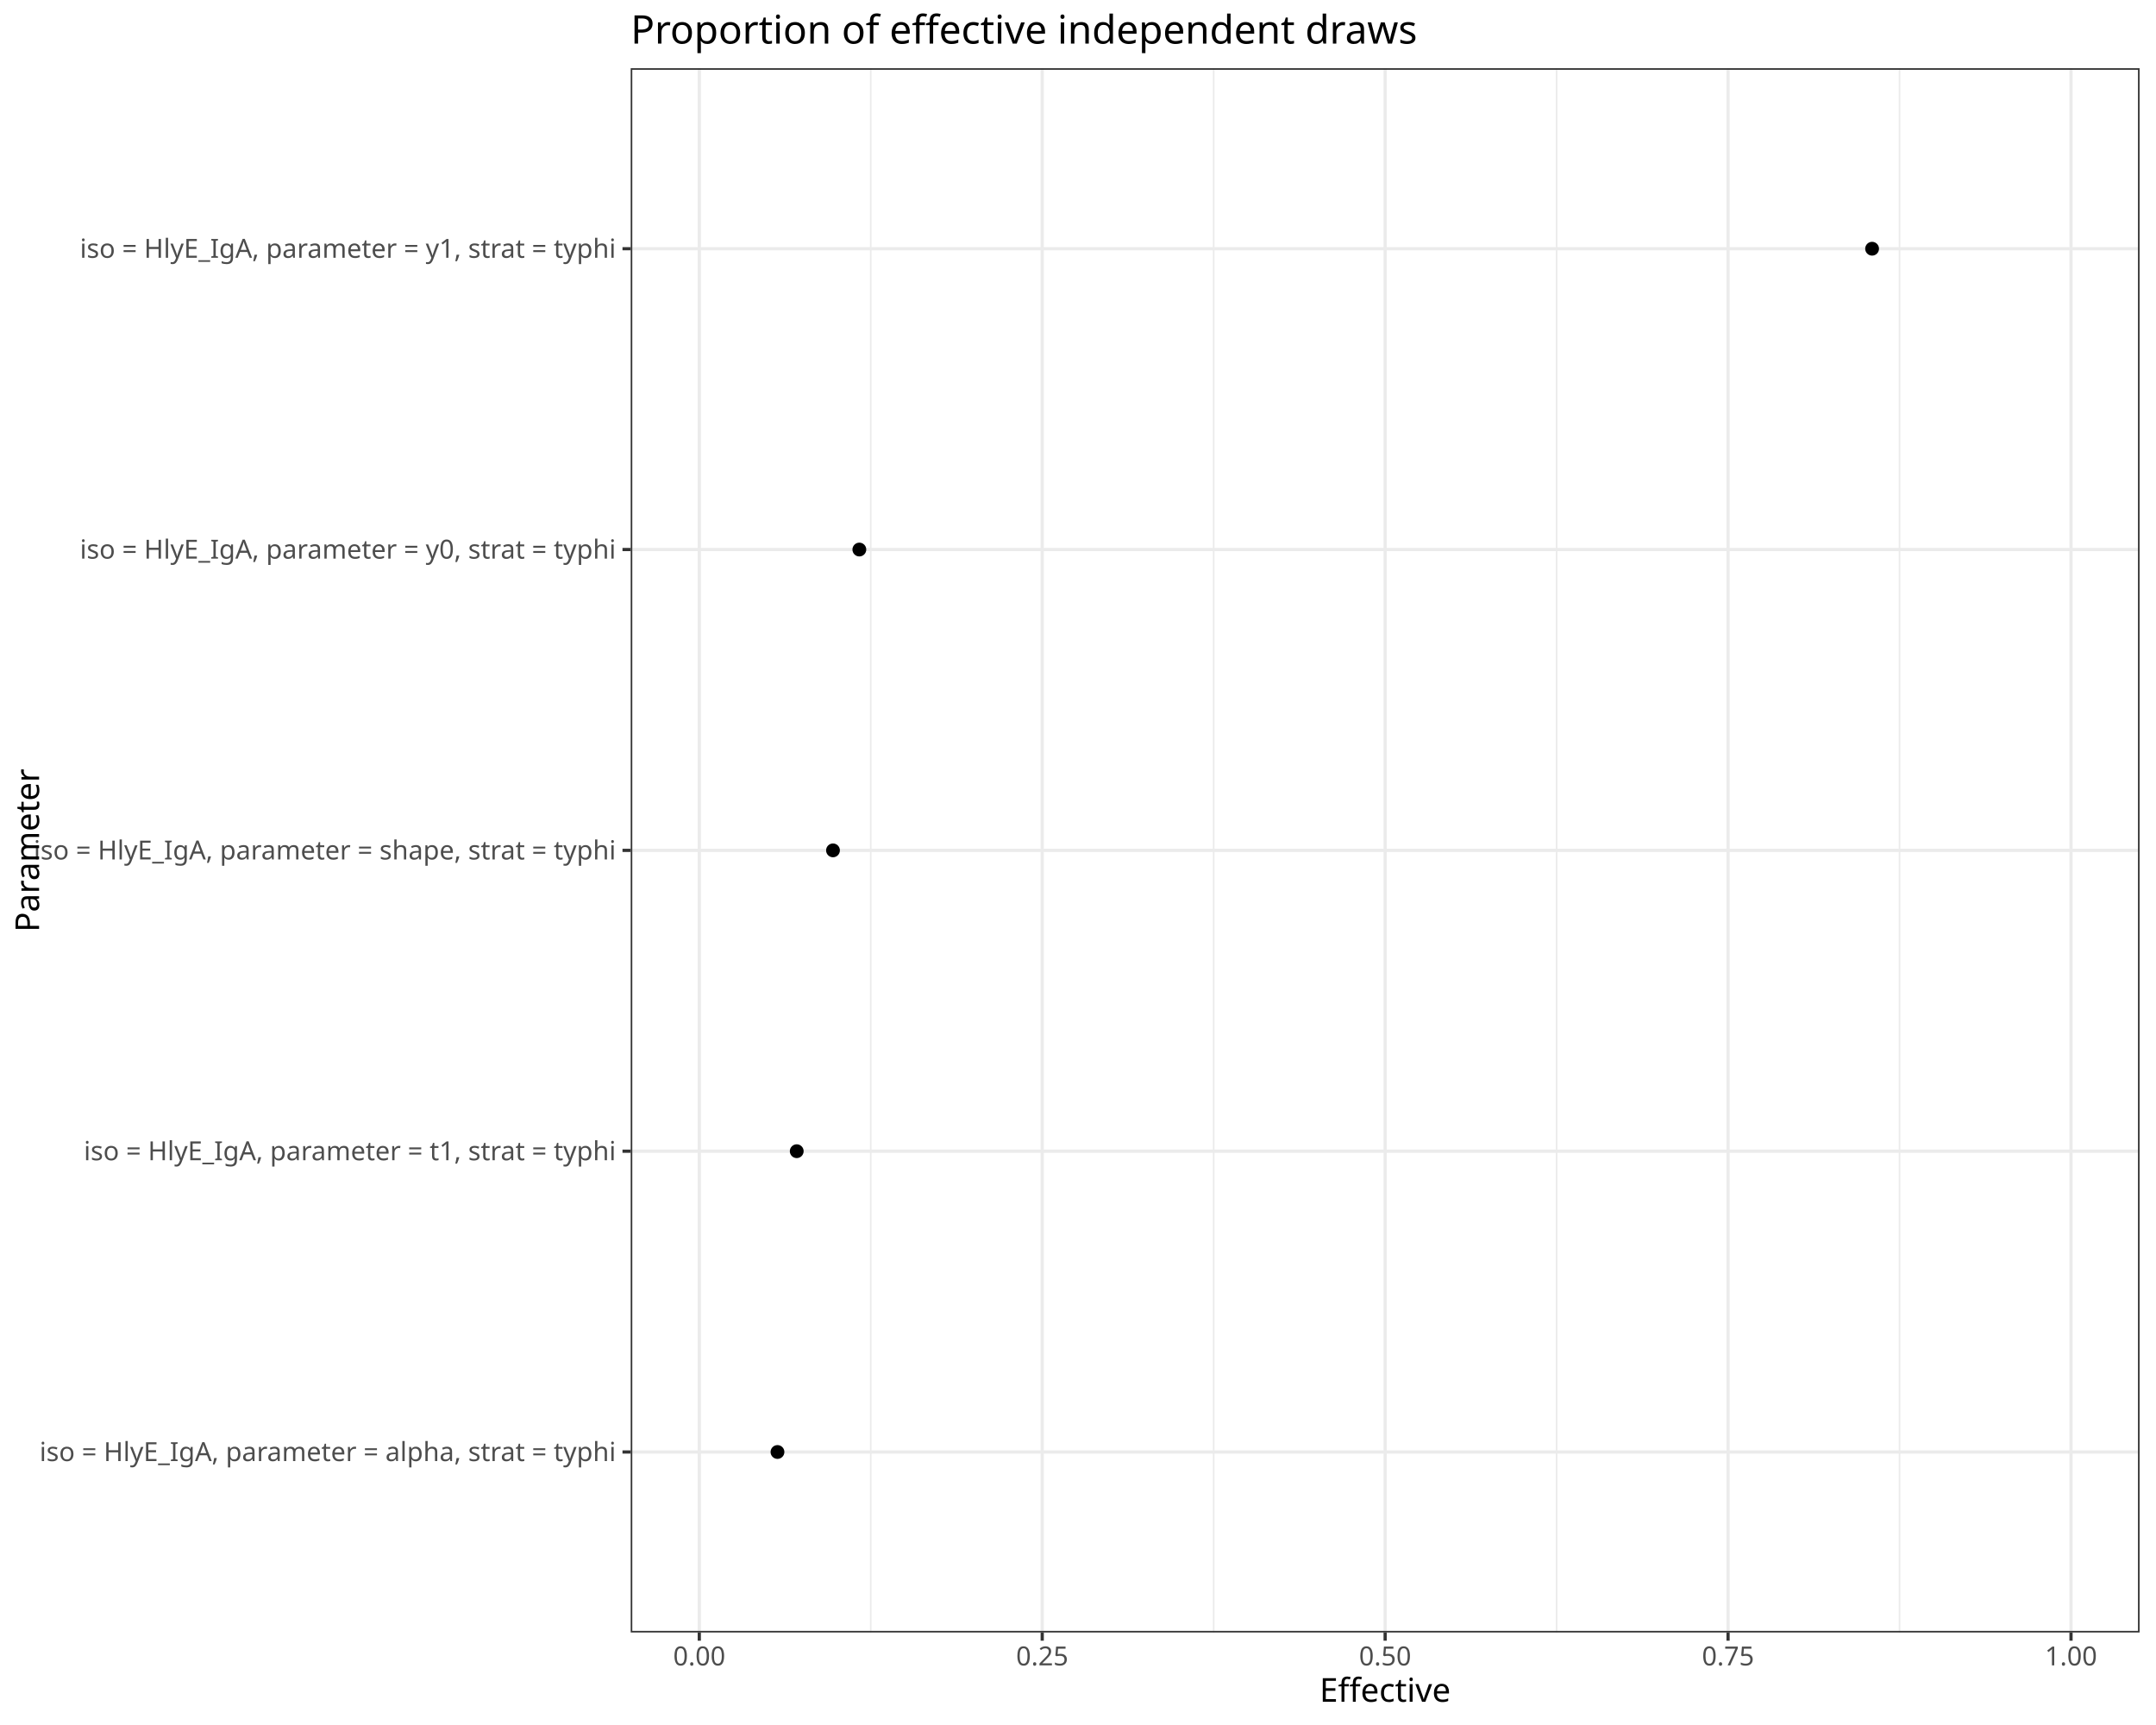
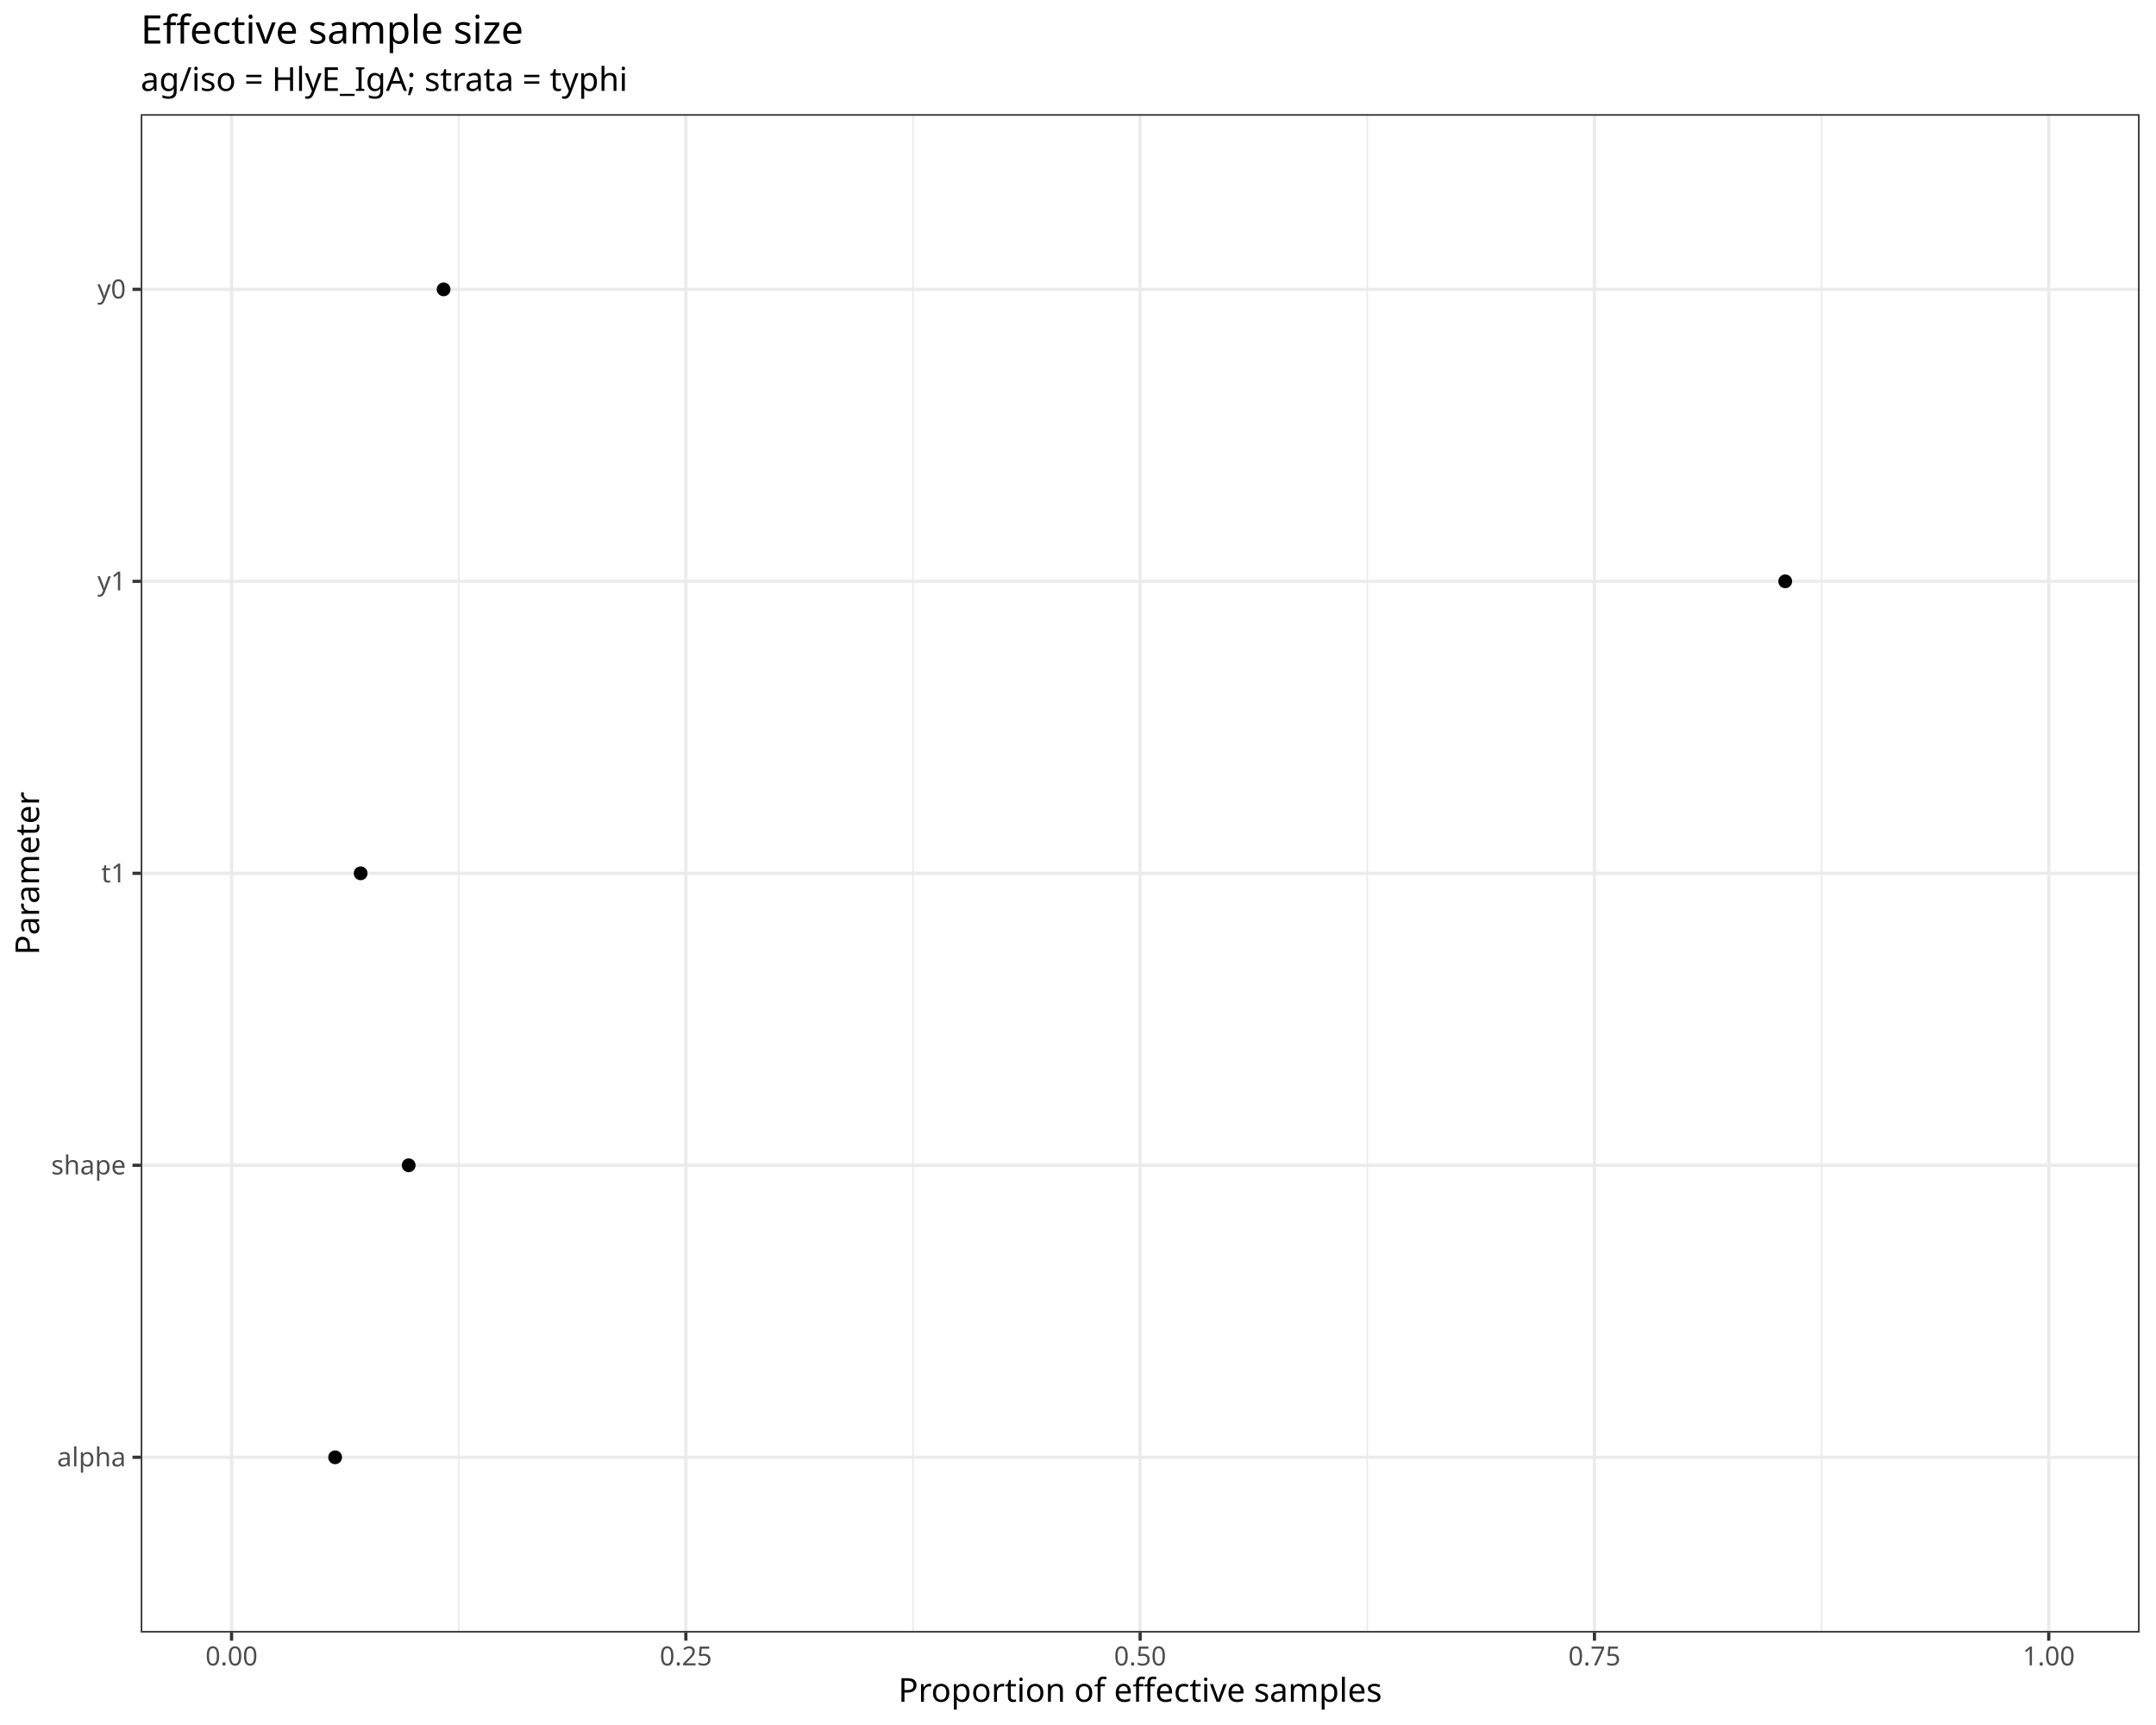
<svg xmlns="http://www.w3.org/2000/svg" class="svglite" data-engine-version="2.0" width="720.00pt" height="576.00pt" viewBox="0 0 720.00 576.00">
  <defs>
    <style type="text/css">
    .svglite line, .svglite polyline, .svglite polygon, .svglite path, .svglite rect, .svglite circle {
      fill: none;
      stroke: #000000;
      stroke-linecap: round;
      stroke-linejoin: round;
      stroke-miterlimit: 10.00;
    }
  </style>
  </defs>
  <rect width="100%" height="100%" style="stroke: none; fill: #FFFFFF;" />
  <defs>
    <clipPath id="cpMC4wMHw3MjAuMDB8MC4wMHw1NzYuMDA=">
      <rect x="0.00" y="0.00" width="720.00" height="576.00" />
    </clipPath>
  </defs>
  <g clip-path="url(#cpMC4wMHw3MjAuMDB8MC4wMHw1NzYuMDA=)">
    <rect x="0.00" y="0.00" width="720.00" height="576.00" style="stroke-width: 1.07; stroke: #FFFFFF; fill: #FFFFFF;" />
  </g>
  <defs>
-     <clipPath id="cpMjEwLjYyfDcxNC41MnwyMi43OHw1NDUuMTE=">
-       <rect x="210.62" y="22.78" width="503.90" height="522.33" />
+     <clipPath id="cpNDYuOTl8NzE0LjUyfDM4LjEyfDU0NS4xMQ==">
+       <rect x="46.99" y="38.12" width="667.53" height="507.00" />
    </clipPath>
  </defs>
-   <g clip-path="url(#cpMjEwLjYyfDcxNC41MnwyMi43OHw1NDUuMTE=)">
-     <rect x="210.62" y="22.78" width="503.90" height="522.33" style="stroke-width: 1.07; stroke: none; fill: #FFFFFF;" />
-     <polyline points="290.79,545.11 290.79,22.78 " style="stroke-width: 0.53; stroke: #EBEBEB; stroke-linecap: butt;" />
-     <polyline points="405.31,545.11 405.31,22.78 " style="stroke-width: 0.53; stroke: #EBEBEB; stroke-linecap: butt;" />
-     <polyline points="519.83,545.11 519.83,22.78 " style="stroke-width: 0.53; stroke: #EBEBEB; stroke-linecap: butt;" />
-     <polyline points="634.36,545.11 634.36,22.78 " style="stroke-width: 0.53; stroke: #EBEBEB; stroke-linecap: butt;" />
-     <polyline points="210.62,484.84 714.52,484.84 " style="stroke-width: 1.07; stroke: #EBEBEB; stroke-linecap: butt;" />
-     <polyline points="210.62,384.40 714.52,384.40 " style="stroke-width: 1.07; stroke: #EBEBEB; stroke-linecap: butt;" />
-     <polyline points="210.62,283.95 714.52,283.95 " style="stroke-width: 1.07; stroke: #EBEBEB; stroke-linecap: butt;" />
-     <polyline points="210.62,183.50 714.52,183.50 " style="stroke-width: 1.07; stroke: #EBEBEB; stroke-linecap: butt;" />
-     <polyline points="210.62,83.05 714.52,83.05 " style="stroke-width: 1.07; stroke: #EBEBEB; stroke-linecap: butt;" />
-     <polyline points="233.53,545.11 233.53,22.78 " style="stroke-width: 1.07; stroke: #EBEBEB; stroke-linecap: butt;" />
-     <polyline points="348.05,545.11 348.05,22.78 " style="stroke-width: 1.07; stroke: #EBEBEB; stroke-linecap: butt;" />
-     <polyline points="462.57,545.11 462.57,22.78 " style="stroke-width: 1.07; stroke: #EBEBEB; stroke-linecap: butt;" />
-     <polyline points="577.09,545.11 577.09,22.78 " style="stroke-width: 1.07; stroke: #EBEBEB; stroke-linecap: butt;" />
-     <polyline points="691.62,545.11 691.62,22.78 " style="stroke-width: 1.07; stroke: #EBEBEB; stroke-linecap: butt;" />
-     <circle cx="259.64" cy="484.84" r="1.95" style="stroke-width: 0.71; fill: #000000;" />
-     <circle cx="278.18" cy="283.95" r="1.95" style="stroke-width: 0.71; fill: #000000;" />
-     <circle cx="266.07" cy="384.40" r="1.95" style="stroke-width: 0.71; fill: #000000;" />
-     <circle cx="286.98" cy="183.50" r="1.95" style="stroke-width: 0.71; fill: #000000;" />
-     <circle cx="625.19" cy="83.05" r="1.95" style="stroke-width: 0.71; fill: #000000;" />
-     <rect x="210.62" y="22.78" width="503.90" height="522.33" style="stroke-width: 1.07; stroke: #333333;" />
+   <g clip-path="url(#cpNDYuOTl8NzE0LjUyfDM4LjEyfDU0NS4xMQ==)">
+     <rect x="46.99" y="38.12" width="667.53" height="507.00" style="stroke-width: 1.07; stroke: none; fill: #FFFFFF;" />
+     <polyline points="153.18,545.11 153.18,38.12 " style="stroke-width: 0.53; stroke: #EBEBEB; stroke-linecap: butt;" />
+     <polyline points="304.90,545.11 304.90,38.12 " style="stroke-width: 0.53; stroke: #EBEBEB; stroke-linecap: butt;" />
+     <polyline points="456.61,545.11 456.61,38.12 " style="stroke-width: 0.53; stroke: #EBEBEB; stroke-linecap: butt;" />
+     <polyline points="608.32,545.11 608.32,38.12 " style="stroke-width: 0.53; stroke: #EBEBEB; stroke-linecap: butt;" />
+     <polyline points="46.99,486.61 714.52,486.61 " style="stroke-width: 1.07; stroke: #EBEBEB; stroke-linecap: butt;" />
+     <polyline points="46.99,389.11 714.52,389.11 " style="stroke-width: 1.07; stroke: #EBEBEB; stroke-linecap: butt;" />
+     <polyline points="46.99,291.61 714.52,291.61 " style="stroke-width: 1.07; stroke: #EBEBEB; stroke-linecap: butt;" />
+     <polyline points="46.99,194.12 714.52,194.12 " style="stroke-width: 1.07; stroke: #EBEBEB; stroke-linecap: butt;" />
+     <polyline points="46.99,96.62 714.52,96.62 " style="stroke-width: 1.07; stroke: #EBEBEB; stroke-linecap: butt;" />
+     <polyline points="77.33,545.11 77.33,38.12 " style="stroke-width: 1.07; stroke: #EBEBEB; stroke-linecap: butt;" />
+     <polyline points="229.04,545.11 229.04,38.12 " style="stroke-width: 1.07; stroke: #EBEBEB; stroke-linecap: butt;" />
+     <polyline points="380.75,545.11 380.75,38.12 " style="stroke-width: 1.07; stroke: #EBEBEB; stroke-linecap: butt;" />
+     <polyline points="532.47,545.11 532.47,38.12 " style="stroke-width: 1.07; stroke: #EBEBEB; stroke-linecap: butt;" />
+     <polyline points="684.18,545.11 684.18,38.12 " style="stroke-width: 1.07; stroke: #EBEBEB; stroke-linecap: butt;" />
+     <circle cx="111.92" cy="486.61" r="1.95" style="stroke-width: 0.71; fill: #000000;" />
+     <circle cx="136.48" cy="389.11" r="1.95" style="stroke-width: 0.71; fill: #000000;" />
+     <circle cx="120.44" cy="291.61" r="1.95" style="stroke-width: 0.71; fill: #000000;" />
+     <circle cx="148.14" cy="96.62" r="1.95" style="stroke-width: 0.71; fill: #000000;" />
+     <circle cx="596.18" cy="194.12" r="1.95" style="stroke-width: 0.71; fill: #000000;" />
+     <rect x="46.99" y="38.12" width="667.53" height="507.00" style="stroke-width: 1.07; stroke: #333333;" />
  </g>
  <g clip-path="url(#cpMC4wMHw3MjAuMDB8MC4wMHw1NzYuMDA=)">
-     <text x="205.69" y="487.87" text-anchor="end" style="font-size: 8.80px; fill: #4D4D4D; font-family: sans;" textLength="185.17px" lengthAdjust="spacingAndGlyphs">iso = HlyE_IgA, parameter = alpha, strat = typhi</text>
-     <text x="205.69" y="387.42" text-anchor="end" style="font-size: 8.80px; fill: #4D4D4D; font-family: sans;" textLength="170.98px" lengthAdjust="spacingAndGlyphs">iso = HlyE_IgA, parameter = t1, strat = typhi</text>
-     <text x="205.69" y="286.98" text-anchor="end" style="font-size: 8.80px; fill: #4D4D4D; font-family: sans;" textLength="187.62px" lengthAdjust="spacingAndGlyphs">iso = HlyE_IgA, parameter = shape, strat = typhi</text>
-     <text x="205.69" y="186.53" text-anchor="end" style="font-size: 8.80px; fill: #4D4D4D; font-family: sans;" textLength="172.94px" lengthAdjust="spacingAndGlyphs">iso = HlyE_IgA, parameter = y0, strat = typhi</text>
-     <text x="205.69" y="86.08" text-anchor="end" style="font-size: 8.80px; fill: #4D4D4D; font-family: sans;" textLength="172.94px" lengthAdjust="spacingAndGlyphs">iso = HlyE_IgA, parameter = y1, strat = typhi</text>
-     <polyline points="207.88,484.84 210.62,484.84 " style="stroke-width: 1.07; stroke: #333333; stroke-linecap: butt;" />
-     <polyline points="207.88,384.40 210.62,384.40 " style="stroke-width: 1.07; stroke: #333333; stroke-linecap: butt;" />
-     <polyline points="207.88,283.95 210.62,283.95 " style="stroke-width: 1.07; stroke: #333333; stroke-linecap: butt;" />
-     <polyline points="207.88,183.50 210.62,183.50 " style="stroke-width: 1.07; stroke: #333333; stroke-linecap: butt;" />
-     <polyline points="207.88,83.05 210.62,83.05 " style="stroke-width: 1.07; stroke: #333333; stroke-linecap: butt;" />
-     <polyline points="233.53,547.85 233.53,545.11 " style="stroke-width: 1.07; stroke: #333333; stroke-linecap: butt;" />
-     <polyline points="348.05,547.85 348.05,545.11 " style="stroke-width: 1.07; stroke: #333333; stroke-linecap: butt;" />
-     <polyline points="462.57,547.85 462.57,545.11 " style="stroke-width: 1.07; stroke: #333333; stroke-linecap: butt;" />
-     <polyline points="577.09,547.85 577.09,545.11 " style="stroke-width: 1.07; stroke: #333333; stroke-linecap: butt;" />
-     <polyline points="691.62,547.85 691.62,545.11 " style="stroke-width: 1.07; stroke: #333333; stroke-linecap: butt;" />
-     <text x="233.53" y="556.10" text-anchor="middle" style="font-size: 8.80px; fill: #4D4D4D; font-family: sans;" textLength="17.13px" lengthAdjust="spacingAndGlyphs">0.00</text>
-     <text x="348.05" y="556.10" text-anchor="middle" style="font-size: 8.80px; fill: #4D4D4D; font-family: sans;" textLength="17.13px" lengthAdjust="spacingAndGlyphs">0.25</text>
-     <text x="462.57" y="556.10" text-anchor="middle" style="font-size: 8.80px; fill: #4D4D4D; font-family: sans;" textLength="17.13px" lengthAdjust="spacingAndGlyphs">0.50</text>
-     <text x="577.09" y="556.10" text-anchor="middle" style="font-size: 8.80px; fill: #4D4D4D; font-family: sans;" textLength="17.13px" lengthAdjust="spacingAndGlyphs">0.75</text>
-     <text x="691.62" y="556.10" text-anchor="middle" style="font-size: 8.80px; fill: #4D4D4D; font-family: sans;" textLength="17.13px" lengthAdjust="spacingAndGlyphs">1.00</text>
-     <text x="462.57" y="568.24" text-anchor="middle" style="font-size: 11.00px; font-family: sans;" textLength="42.19px" lengthAdjust="spacingAndGlyphs">Effective</text>
-     <text transform="translate(13.05,283.95) rotate(-90)" text-anchor="middle" style="font-size: 11.00px; font-family: sans;" textLength="51.36px" lengthAdjust="spacingAndGlyphs">Parameter</text>
-     <text x="210.62" y="14.56" style="font-size: 13.20px; font-family: sans;" textLength="243.64px" lengthAdjust="spacingAndGlyphs">Proportion of effective independent draws</text>
+     <text x="42.05" y="489.64" text-anchor="end" style="font-size: 8.80px; fill: #4D4D4D; font-family: sans;" textLength="21.53px" lengthAdjust="spacingAndGlyphs">alpha</text>
+     <text x="42.05" y="392.14" text-anchor="end" style="font-size: 8.80px; fill: #4D4D4D; font-family: sans;" textLength="23.98px" lengthAdjust="spacingAndGlyphs">shape</text>
+     <text x="42.05" y="294.64" text-anchor="end" style="font-size: 8.80px; fill: #4D4D4D; font-family: sans;" textLength="7.34px" lengthAdjust="spacingAndGlyphs">t1</text>
+     <text x="42.05" y="197.14" text-anchor="end" style="font-size: 8.80px; fill: #4D4D4D; font-family: sans;" textLength="9.30px" lengthAdjust="spacingAndGlyphs">y1</text>
+     <text x="42.05" y="99.64" text-anchor="end" style="font-size: 8.80px; fill: #4D4D4D; font-family: sans;" textLength="9.30px" lengthAdjust="spacingAndGlyphs">y0</text>
+     <polyline points="44.25,486.61 46.99,486.61 " style="stroke-width: 1.07; stroke: #333333; stroke-linecap: butt;" />
+     <polyline points="44.25,389.11 46.99,389.11 " style="stroke-width: 1.07; stroke: #333333; stroke-linecap: butt;" />
+     <polyline points="44.25,291.61 46.99,291.61 " style="stroke-width: 1.07; stroke: #333333; stroke-linecap: butt;" />
+     <polyline points="44.25,194.12 46.99,194.12 " style="stroke-width: 1.07; stroke: #333333; stroke-linecap: butt;" />
+     <polyline points="44.25,96.62 46.99,96.62 " style="stroke-width: 1.07; stroke: #333333; stroke-linecap: butt;" />
+     <polyline points="77.33,547.85 77.33,545.11 " style="stroke-width: 1.07; stroke: #333333; stroke-linecap: butt;" />
+     <polyline points="229.04,547.85 229.04,545.11 " style="stroke-width: 1.07; stroke: #333333; stroke-linecap: butt;" />
+     <polyline points="380.75,547.85 380.75,545.11 " style="stroke-width: 1.07; stroke: #333333; stroke-linecap: butt;" />
+     <polyline points="532.47,547.85 532.47,545.11 " style="stroke-width: 1.07; stroke: #333333; stroke-linecap: butt;" />
+     <polyline points="684.18,547.85 684.18,545.11 " style="stroke-width: 1.07; stroke: #333333; stroke-linecap: butt;" />
+     <text x="77.33" y="556.10" text-anchor="middle" style="font-size: 8.80px; fill: #4D4D4D; font-family: sans;" textLength="17.13px" lengthAdjust="spacingAndGlyphs">0.00</text>
+     <text x="229.04" y="556.10" text-anchor="middle" style="font-size: 8.80px; fill: #4D4D4D; font-family: sans;" textLength="17.13px" lengthAdjust="spacingAndGlyphs">0.25</text>
+     <text x="380.75" y="556.10" text-anchor="middle" style="font-size: 8.80px; fill: #4D4D4D; font-family: sans;" textLength="17.13px" lengthAdjust="spacingAndGlyphs">0.50</text>
+     <text x="532.47" y="556.10" text-anchor="middle" style="font-size: 8.80px; fill: #4D4D4D; font-family: sans;" textLength="17.13px" lengthAdjust="spacingAndGlyphs">0.75</text>
+     <text x="684.18" y="556.10" text-anchor="middle" style="font-size: 8.80px; fill: #4D4D4D; font-family: sans;" textLength="17.13px" lengthAdjust="spacingAndGlyphs">1.00</text>
+     <text x="380.75" y="568.24" text-anchor="middle" style="font-size: 11.00px; font-family: sans;" textLength="151.04px" lengthAdjust="spacingAndGlyphs">Proportion of effective samples</text>
+     <text transform="translate(13.05,291.61) rotate(-90)" text-anchor="middle" style="font-size: 11.00px; font-family: sans;" textLength="51.36px" lengthAdjust="spacingAndGlyphs">Parameter</text>
+     <text x="46.99" y="30.35" style="font-size: 11.00px; font-family: sans;" textLength="160.22px" lengthAdjust="spacingAndGlyphs">ag/iso = HlyE_IgA; strata =  typhi</text>
+     <text x="46.99" y="14.56" style="font-size: 13.20px; font-family: sans;" textLength="124.01px" lengthAdjust="spacingAndGlyphs">Effective sample size</text>
  </g>
</svg>
